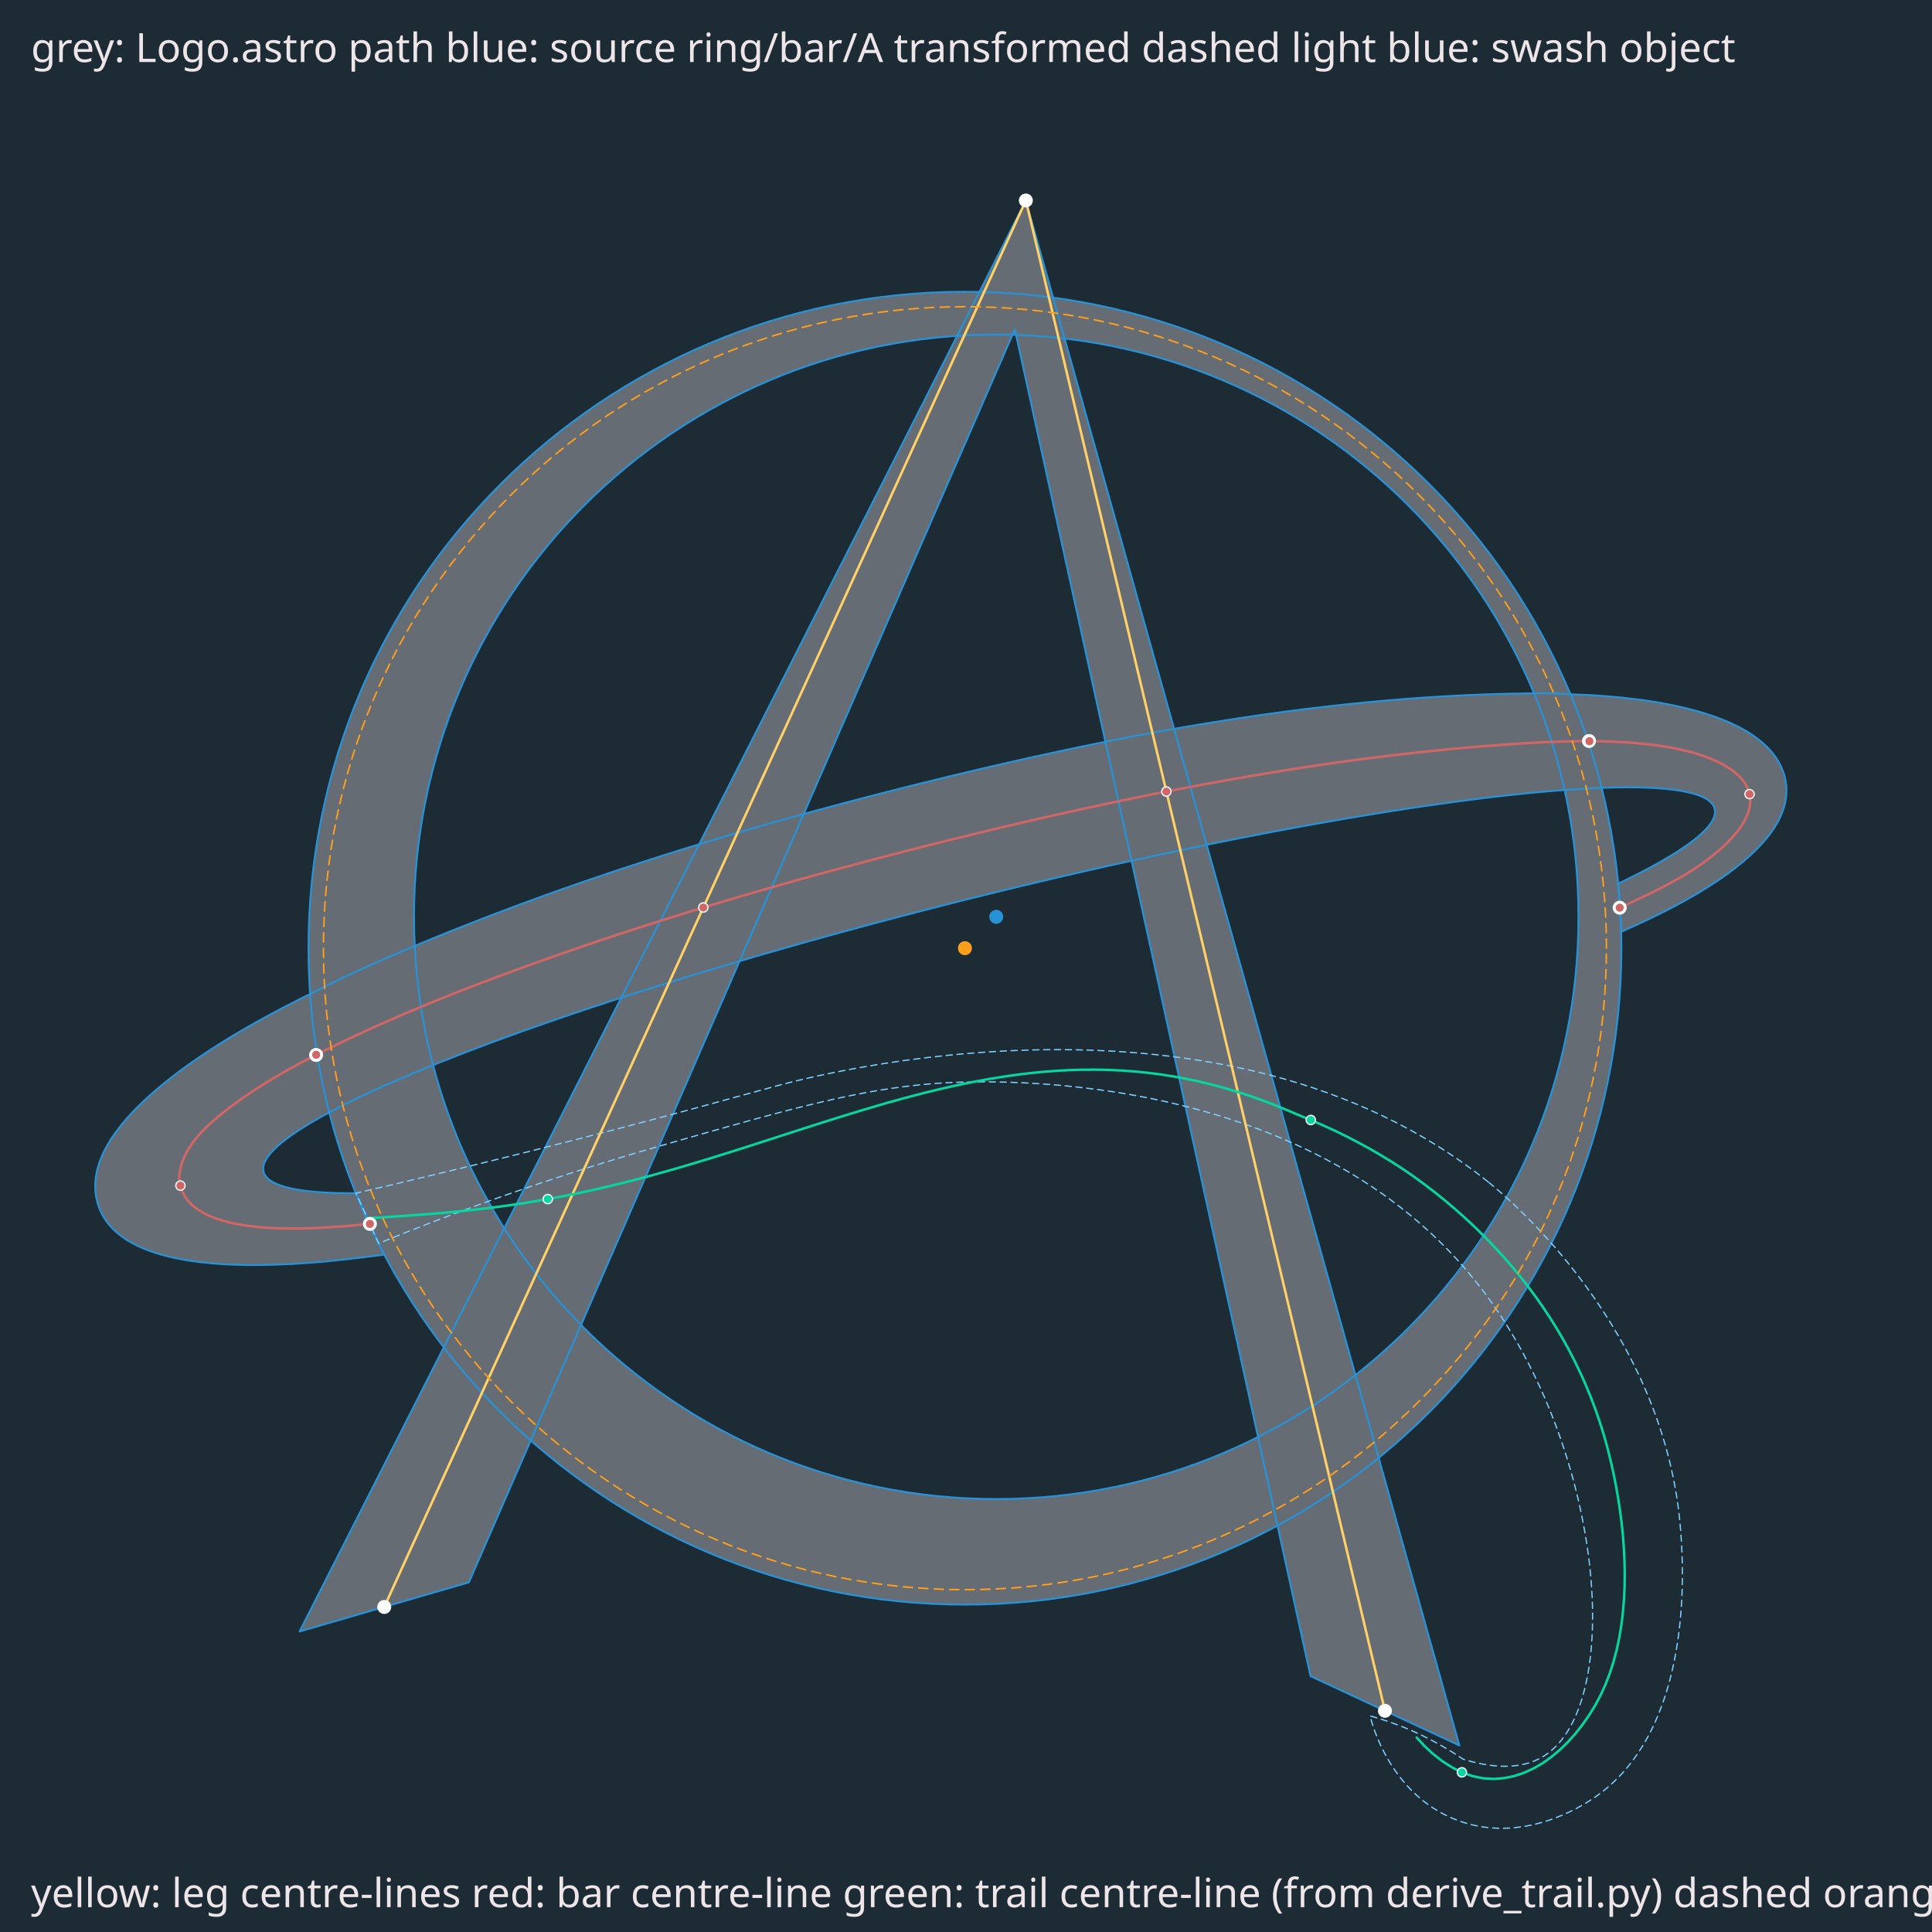
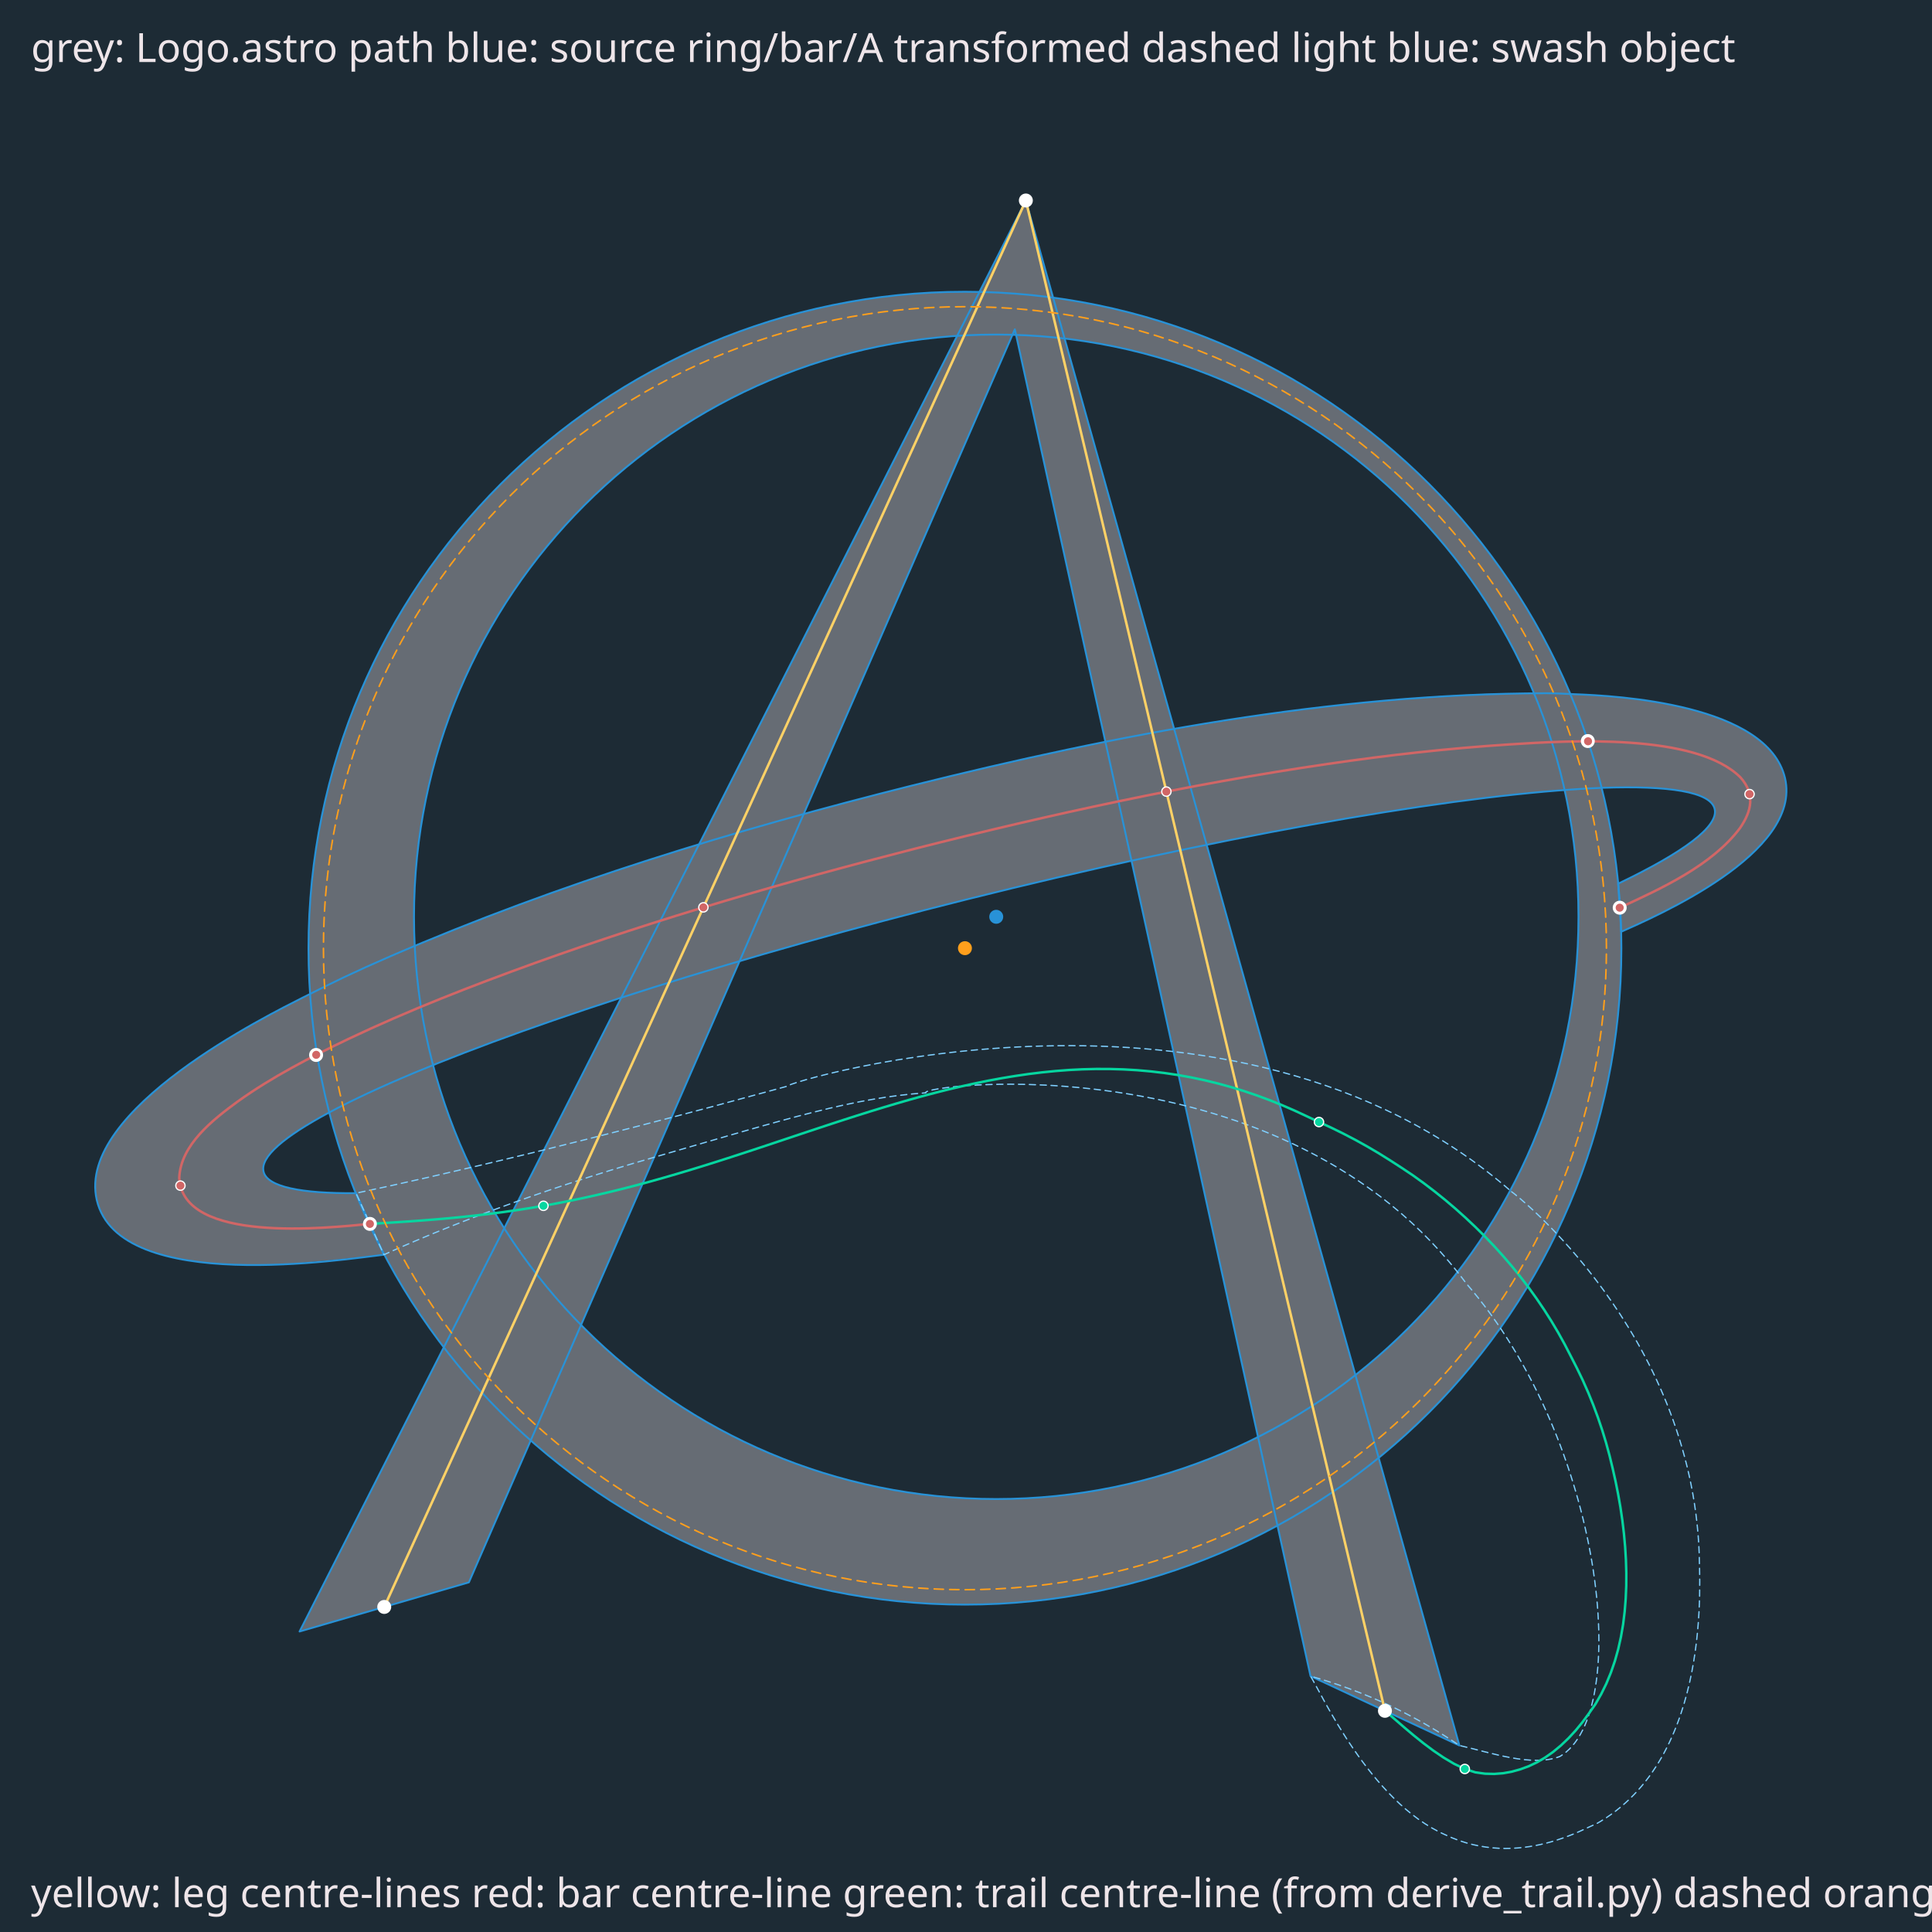
<svg xmlns="http://www.w3.org/2000/svg" width="1600" height="1600" viewBox="-70 -70 1246 1246">
  <rect x="-70" y="-70" width="1246" height="1246" fill="#1D2B35" />
  <g transform="translate(0,1084) scale(0.1,-0.1)" fill="none" stroke-linecap="round" stroke-linejoin="round">
    <path d="M9755 5547 C9767 5115 9714 4682 9596 4267 C9359 3431 8866 2686 8191 2138 C8365 1520 8539 901 8712 283 C8392 432 8072 581 7752 730 C7681 1054 7610 1377 7539 1701 C7231 1534 6903 1406 6563 1320 C5796 1126 4980 1152 4227 1394 C3672 1572 3159 1865 2723 2250 C2590 1945 2457 1640 2324 1335 C1960 1229 1596 1124 1232 1018 C1542 1629 1852 2240 2162 2850 C2008 3051 1872 3266 1756 3492 C1762 3477 1769 3463 1776 3448 C1689 3438 1602 3429 1515 3420 C1466 3415 1417 3411 1369 3407 C1318 3402 1268 3397 1217 3393 C1153 3389 1088 3386 1024 3384 C931 3381 837 3380 745 3385 C725 3386 704 3389 684 3390 C626 3395 568 3401 510 3410 C484 3414 456 3418 430 3424 C402 3430 374 3438 345 3447 C309 3457 274 3467 238 3481 C138 3520 35 3586 -25 3677 C-44 3706 -59 3738 -69 3771 C-89 3839 -92 3912 -77 3981 C-72 4005 -64 4028 -56 4051 C-47 4078 -35 4105 -22 4131 C-2 4168 22 4205 46 4239 C88 4297 136 4352 187 4402 C218 4433 249 4462 282 4490 C313 4517 344 4545 377 4570 C496 4664 624 4748 752 4827 C930 4937 1113 5036 1300 5130 C1237 6041 1466 6944 1960 7712 C2508 8564 3347 9197 4319 9485 C4740 9609 5178 9667 5617 9657 C5717 9854 5816 10050 5916 10247 C5975 10038 6033 9829 6092 9621 C6561 9558 7018 9415 7440 9201 C8331 8747 9040 7987 9427 7065 C9437 7065 9446 7065 9456 7064 C9458 7064 9465 7065 9468 7064 C9468 7064 9468 7064 9468 7064 C9468 7064 9468 7064 9468 7064 C9468 7064 9468 7064 9468 7064 C9463 7059 9442 7062 9434 7062 C9434 7062 9434 7062 9434 7062 C9447 7059 9464 7060 9477 7060 C9490 7060 9503 7060 9516 7059 C9577 7057 9637 7053 9698 7047 C9731 7044 9764 7042 9796 7038 C9829 7034 9861 7029 9893 7024 C10046 7003 10200 6973 10347 6922 C10525 6860 10736 6752 10801 6562 C10833 6469 10827 6373 10788 6283 C10741 6173 10653 6078 10563 6000 C10471 5921 10370 5853 10267 5791 C10103 5692 9930 5610 9756 5531 C9756 5536 9755 5541 9755 5547 Z M9629 6459 C9680 6256 9716 6050 9736 5842 C9833 5888 9929 5936 10022 5990 C10094 6031 10166 6076 10231 6128 C10275 6162 10329 6211 10352 6264 C10419 6426 10085 6450 9998 6456 C9943 6460 9887 6462 9832 6462 C9765 6463 9697 6461 9629 6459 Z M7082 6092 C7402 4952 7722 3812 8042 2672 C8657 3155 9110 3820 9330 4572 C9429 4911 9479 5263 9480 5616 C9481 5895 9451 6173 9391 6445 C9045 6420 8699 6375 8356 6322 C7930 6257 7505 6178 7082 6092 Z M4070 5342 C3729 4559 3388 3777 3047 2995 C3442 2594 3923 2284 4452 2094 C5129 1850 5871 1807 6572 1968 C6863 2035 7146 2138 7413 2272 C7141 3511 6869 4750 6597 5989 C6179 5897 5762 5798 5347 5692 C4920 5583 4493 5466 4070 5342 Z M2093 4671 C2191 4299 2346 3943 2552 3618 C2804 4114 3055 4610 3307 5106 C2898 4974 2491 4832 2093 4671 Z M1594 3845 C1526 4015 1469 4189 1423 4366 C1372 4339 1322 4310 1273 4280 C1198 4234 892 4046 1035 3932 C1075 3901 1134 3885 1183 3874 C1242 3862 1304 3855 1365 3851 C1441 3846 1518 3845 1594 3845 Z M3809 6095 C4364 7188 4918 8281 5473 9374 C5081 9348 4694 9261 4329 9114 C3434 8756 2705 8059 2306 7181 C2057 6635 1945 6039 1975 5440 C2294 5575 2619 5698 2946 5813 C3232 5913 3520 6006 3809 6095 Z M6430 6753 C6238 7629 6045 8505 5853 9380 C5846 9380 5838 9381 5830 9381 C5381 8351 4932 7321 4483 6290 C4775 6371 5067 6446 5361 6517 C5716 6603 6072 6683 6430 6753 Z M9193 7070 C8829 7943 8143 8652 7282 9045 C6929 9207 6552 9312 6166 9357 C6402 8517 6637 7676 6873 6836 C7234 6900 7597 6953 7961 6994 C8370 7041 8781 7071 9193 7070 Z" fill="#EEE5E9" fill-opacity="0.35" stroke="none" />
-     <path d="M10812 6522 C10699 7000 9731 7053 9436 7062 C9398 7065 9340 7069 9272 7069 C7885 7067 6504 6804 5179 6473 C4039 6187 2911 5845 1809 5369 C1579 5269 1448 5205 1254 5107 C1046 5001 -211 4385 -76 3801 C67 3185 1537 3421 1776 3448 L1596 3845 C1239 3842 1024 3886 1000 3983 C976 4077 1131 4209 1424 4366 C1572 4445 1754 4530 1969 4620 C2794 4965 4075 5374 5533 5739 C7122 6136 8550 6388 9434 6448 C9502 6453 9567 6457 9629 6459 C10066 6475 10331 6433 10358 6324 C10387 6211 10156 6042 9736 5841 L9756 5531 C9970 5627 10926 6036 10812 6522 Z" stroke="#2892D7" stroke-width="12" />
+     <path d="M10812 6522 C10699 7000 9731 7053 9452 7063 C9398 7065 9340 7069 9272 7069 C7885 7067 6504 6804 5179 6473 C4039 6187 2911 5845 1823 5375 C1579 5269 1448 5205 1254 5107 C1046 5001 -211 4385 -76 3801 C67 3185 1537 3421 1776 3448 L1596 3845 C1239 3842 1024 3886 1000 3983 C976 4077 1131 4209 1424 4366 C1572 4445 1754 4530 1969 4620 C2794 4965 4075 5374 5533 5739 C7122 6136 8550 6388 9434 6448 C9502 6453 9567 6457 9629 6459 C10066 6475 10331 6433 10358 6324 C10387 6211 10156 6042 9736 5841 L9756 5531 C9970 5627 10926 6036 10812 6522 Z" stroke="#2892D7" stroke-width="12" />
    <path d="M1232 1018 L2324 1335 L5845 9416 L7752 730 L8712 283 L5916 10247 Z" stroke="#2892D7" stroke-width="12" />
    <circle cx="5523.14" cy="5424.894" r="4233.517" stroke="#2892D7" stroke-width="12" />
    <circle cx="5725.027" cy="5627.329" r="3755.048" stroke="#2892D7" stroke-width="12" />
-     <path d="M8902 3914 C9027 3813 10047 2965 10140 1656 C10155 1451 10231 377 9571 -61 C9509 -102 9113 -365 8685 -194 C8266 -28 8148 422 8136 474 C8232 447 8346 408 8467 350 C8572 299 8662 245 8737 194 C8898 145 9099 116 9256 214 C9781 541 9650 2183 8861 3220 C7734 4702 5554 4569 5337 4553 C4829 4515 4369 4382 3541 4145 C2780 3926 2164 3694 1742 3521 C1694 3629 1645 3737 1596 3845 C1846 3903 2241 3996 2725 4117 C3590 4334 4143 4493 4317 4539 C4558 4603 7184 5300 8902 3914 Z" stroke="#7fd0ff" stroke-width="8" stroke-dasharray="40 30" />
+     <path d="M9049 3854 C9064 3847 10209 2952 10259 1513 C10257 1389 10356 197 9587 -227 C9545 -233 9099 -522 8621 -293 C8136 -80 7818 627 7752 730 C7906 687 8087 624 8281 532 C8449 451 8593 364 8712 283 C8915 237 9182 142 9360 212 C9833 488 9643 2244 8756 3263 C7590 4840 5214 4544 5271 4492 C4803 4460 4389 4329 3524 4078 C2743 3853 2142 3614 1776 3448 C1716 3581 1656 3713 1596 3845 C1827 3893 2236 3984 2752 4110 C3704 4344 4273 4508 4378 4535 C4352 4556 7245 5432 9049 3854 Z" stroke="#7fd0ff" stroke-width="8" stroke-dasharray="40 30" />
    <path d="M1778 1176 L5916 10247" stroke="#ffd166" stroke-width="16" />
    <path d="M5916 10247 L8232 506" stroke="#ffd166" stroke-width="16" />
-     <path d="M1686 3647 C1406 3620 475 3518 456 3946 C466 4159 676 4321 835 4437 C1073 4608 1337 4741 1602 4865 C2013 5057 2438 5219 2865 5370 C3659 5649 4467 5881 5282 6087 C6136 6302 6998 6488 7869 6615 C8199 6662 8531 6701 8863 6727 C9278 6760 10214 6836 10524 6527 C10620 6420 10598 6312 10522 6201 C10343 5959 10013 5809 9746 5686" stroke="#D16666" stroke-width="16" />
-     <path d="M8436.4 334.1 L8486.8 279.5 L8541.7 228.8 L8600.5 182.8 L8662.9 142.7 L8728.4 109.7 L8796.3 85.6 L8865.0 71.3 L8933.2 67.1 L8999.9 72.3 L9064.9 85.7 L9127.9 106.5 L9189.0 134.2 L9247.8 168.2 L9304.2 208.1 L9358.1 253.1 L9409.2 302.7 L9457.6 356.3 L9503.1 413.5 L9545.7 474.0 L9585.3 537.7 L9621.3 604.7 L9653.5 675.0 L9681.8 748.0 L9706.1 823.4 L9726.6 900.7 L9743.4 979.6 L9756.6 1059.8 L9766.5 1140.9 L9773.3 1222.6 L9777.2 1304.9 L9778.3 1387.5 L9776.8 1470.2 L9772.8 1553.1 L9766.6 1636.0 L9758.1 1718.7 L9747.5 1801.3 L9734.9 1883.7 L9720.3 1965.8 L9703.7 2047.6 L9685.2 2129.1 L9664.8 2210.1 L9642.0 2290.5 L9616.9 2370.4 L9589.5 2449.6 L9559.9 2528.1 L9528.0 2605.7 L9493.8 2682.4 L9457.4 2758.2 L9418.9 2832.9 L9378.2 2906.5 L9335.5 2978.9 L9290.7 3050.1 L9243.9 3120.1 L9195.3 3188.7 L9144.8 3256.0 L9092.5 3322.0 L9038.6 3386.5 L8983.0 3449.7 L8925.8 3511.5 L8867.1 3571.8 L8807.0 3630.6 L8745.5 3688.0 L8682.6 3743.9 L8618.4 3798.2 L8552.9 3851.1 L8486.2 3902.3 L8418.2 3951.9 L8348.8 3999.8 L8278.0 4045.5 L8206.1 4089.5 L8133.1 4131.7 L8059.0 4172.2 L7984.0 4211.0 L7908.1 4248.0 L7831.3 4283.2 L7753.7 4316.8 L7675.4 4348.7 L7597.5 4381.8 L7519.2 4413.9 L7440.1 4444.1 L7360.3 4472.4 L7279.9 4498.6 L7198.7 4522.8 L7117.0 4544.9 L7034.7 4564.7 L6951.9 4582.4 L6868.7 4597.7 L6785.0 4610.7 L6701.1 4621.4 L6616.8 4629.9 L6532.4 4636.0 L6447.9 4639.9 L6363.2 4641.5 L6278.6 4641.0 L6194.0 4638.4 L6109.4 4633.8 L6025.1 4627.2 L5940.8 4618.7 L5856.8 4608.5 L5773.0 4596.6 L5689.4 4583.1 L5606.1 4568.1 L5523.1 4551.7 L5440.3 4534.0 L5357.7 4515.2 L5275.5 4495.2 L5193.5 4474.2 L5111.7 4452.4 L5030.1 4429.7 L4948.8 4406.3 L4867.6 4382.3 L4786.6 4357.7 L4705.7 4332.7 L4625.0 4307.3 L4544.3 4281.6 L4463.7 4255.8 L4383.1 4229.8 L4302.6 4203.7 L4222.0 4177.7 L4141.5 4151.8 L4060.8 4126.0 L3980.1 4100.6 L3899.3 4075.4 L3818.3 4050.7 L3737.2 4026.4 L3656.0 4002.6 L3574.5 3979.5 L3492.9 3957.0 L3411.1 3935.2 L3329.1 3914.2 L3246.9 3894.0 L3164.5 3874.6 L3081.9 3856.2 L2999.0 3838.8 L2916.0 3822.3 L2832.8 3806.8 L2749.4 3792.3 L2665.8 3778.9 L2582.1 3766.4 L2498.2 3755.0 L2414.2 3744.5 L2330.1 3734.9 L2245.9 3726.1 L2161.6 3718.2 L2077.3 3711.1 L1992.9 3704.5 L1908.4 3698.5 L1824.0 3692.9 L1739.5 3687.6 L1669.1 3683.2" stroke="#06d6a0" stroke-width="16" />
+     <path d="M1686 3647 C1406 3620 477 3518 456 3944 C465 4158 675 4320 833 4436 C1055 4595 1300 4721 1546 4839 C1937 5025 2342 5182 2749 5329 C3552 5618 4373 5855 5199 6066 C6078 6289 6964 6482 7862 6613 C8251 6670 8642 6714 9034 6739 C9419 6764 10237 6814 10525 6526 C10620 6419 10598 6311 10522 6200 C10342 5959 10013 5809 9746 5686" stroke="#D16666" stroke-width="16" />
+     <path d="M8231.8 506.4 L8293.3 454.2 L8354.3 401.3 L8416.1 349.1 L8479.1 298.4 L8543.7 250.0 L8609.9 205.0 L8677.8 164.8 L8746.9 131.5 L8814.6 109.8 L8877.4 101.0 L8936.7 99.5 L8993.6 103.9 L9049.1 113.7 L9104.0 128.9 L9158.0 148.6 L9211.6 173.9 L9264.5 204.9 L9316.3 241.3 L9366.6 282.9 L9415.2 329.2 L9461.8 379.6 L9506.2 433.8 L9548.5 491.1 L9589.3 549.4 L9626.1 613.6 L9659.5 681.5 L9689.0 752.9 L9714.7 827.3 L9736.3 904.2 L9753.9 983.2 L9767.8 1063.9 L9777.9 1145.8 L9784.6 1228.8 L9788.1 1312.4 L9788.5 1396.6 L9786.0 1481.0 L9780.8 1565.5 L9773.1 1650.1 L9763.0 1734.7 L9750.6 1819.0 L9735.9 1903.1 L9719.1 1986.9 L9700.3 2070.4 L9680.2 2153.4 L9657.7 2235.9 L9632.7 2317.8 L9605.2 2399.1 L9575.2 2479.6 L9542.8 2559.2 L9507.9 2637.9 L9470.5 2715.5 L9431.2 2792.3 L9391.4 2869.5 L9349.3 2945.5 L9304.9 3020.2 L9258.3 3093.5 L9209.5 3165.5 L9158.7 3236.1 L9105.8 3305.1 L9051.1 3372.7 L8994.5 3438.8 L8936.2 3503.3 L8876.1 3566.2 L8814.4 3627.5 L8751.1 3687.1 L8686.3 3745.2 L8620.0 3801.5 L8552.2 3856.1 L8483.0 3908.9 L8412.3 3959.8 L8339.8 4008.3 L8266.7 4055.6 L8192.8 4101.8 L8117.7 4146.0 L8041.5 4188.3 L7964.1 4228.7 L7885.8 4267.2 L7806.5 4303.7 L7727.3 4341.2 L7647.7 4378.1 L7567.2 4413.0 L7485.8 4445.7 L7403.5 4476.1 L7320.4 4504.2 L7236.5 4529.9 L7151.9 4553.1 L7066.7 4573.7 L6980.8 4591.8 L6894.5 4607.3 L6807.7 4620.2 L6720.6 4630.4 L6633.2 4638.1 L6545.6 4643.2 L6457.9 4645.8 L6370.2 4646.0 L6282.5 4643.8 L6194.9 4639.4 L6107.4 4632.7 L6020.1 4624.0 L5933.1 4613.3 L5846.3 4600.7 L5759.7 4586.4 L5673.4 4570.4 L5587.5 4552.9 L5501.8 4534.0 L5416.5 4513.8 L5331.4 4492.4 L5246.6 4469.9 L5162.0 4446.4 L5077.8 4422.1 L4993.7 4397.0 L4909.8 4371.3 L4826.1 4344.9 L4742.6 4318.2 L4659.2 4291.0 L4575.9 4263.5 L4492.6 4235.9 L4409.4 4208.1 L4326.2 4180.3 L4243.0 4152.5 L4159.7 4124.9 L4076.3 4097.6 L3992.9 4070.5 L3909.3 4043.8 L3825.6 4017.6 L3741.7 3991.9 L3657.7 3966.9 L3573.4 3942.5 L3488.9 3918.8 L3404.2 3896.0 L3319.3 3874.1 L3234.1 3853.1 L3148.7 3833.0 L3063.0 3814.0 L2977.2 3796.1 L2891.1 3779.2 L2804.8 3763.4 L2718.3 3748.8 L2631.6 3735.3 L2544.7 3722.9 L2457.8 3711.5 L2370.6 3701.2 L2283.4 3691.8 L2196.1 3683.4 L2108.7 3675.7 L2021.2 3668.8 L1933.7 3662.5 L1846.2 3656.7 L1758.6 3651.1 L1685.7 3646.6" stroke="#06d6a0" stroke-width="16" />
    <circle cx="5523.14" cy="5424.894" r="4137.232" stroke="#ff9f1c" stroke-width="10" stroke-dasharray="60 40" />
    <circle cx="5916.0" cy="10247.0" r="45" fill="#fff" stroke="none" />
    <circle cx="1778.069" cy="1176.389" r="45" fill="#fff" stroke="none" />
    <circle cx="8231.846" cy="506.482" r="45" fill="#fff" stroke="none" />
    <circle cx="1685.68" cy="3646.702" r="45" fill="#fff" stroke="none" />
    <circle cx="9745.87" cy="5686.049" r="45" fill="#fff" stroke="none" />
    <circle cx="1338.538" cy="4736.225" r="45" fill="#fff" stroke="none" />
-     <circle cx="9547.945" cy="6761.145" r="45" fill="#fff" stroke="none" />
+     <circle cx="9540.197" cy="6760.762" r="45" fill="#fff" stroke="none" />
    <circle cx="5523.14" cy="5424.894" r="45" fill="#ff9f1c" stroke="none" />
    <circle cx="5725.027" cy="5627.329" r="45" fill="#2892D7" stroke="none" />
    <circle cx="1685.68" cy="3646.702" r="30" fill="#D16666" stroke="#fff" stroke-width="8" />
-     <circle cx="463.644" cy="3893.503" r="30" fill="#D16666" stroke="#fff" stroke-width="8" />
-     <circle cx="1339.138" cy="4737.46" r="30" fill="#D16666" stroke="#fff" stroke-width="8" />
-     <circle cx="3835.887" cy="5687.27" r="30" fill="#D16666" stroke="#fff" stroke-width="8" />
-     <circle cx="6822.325" cy="6434.991" r="30" fill="#D16666" stroke="#fff" stroke-width="8" />
-     <circle cx="9550.631" cy="6759.716" r="30" fill="#D16666" stroke="#fff" stroke-width="8" />
-     <circle cx="10583.315" cy="6418.527" r="30" fill="#D16666" stroke="#fff" stroke-width="8" />
+     <circle cx="463.62" cy="3893.516" r="30" fill="#D16666" stroke="#fff" stroke-width="8" />
+     <circle cx="1339.351" cy="4737.2" r="30" fill="#D16666" stroke="#fff" stroke-width="8" />
+     <circle cx="3836.283" cy="5688.143" r="30" fill="#D16666" stroke="#fff" stroke-width="8" />
+     <circle cx="6822.353" cy="6434.872" r="30" fill="#D16666" stroke="#fff" stroke-width="8" />
+     <circle cx="9541.727" cy="6759.286" r="30" fill="#D16666" stroke="#fff" stroke-width="8" />
+     <circle cx="10583.321" cy="6418.51" r="30" fill="#D16666" stroke="#fff" stroke-width="8" />
    <circle cx="9745.87" cy="5686.049" r="30" fill="#D16666" stroke="#fff" stroke-width="8" />
-     <circle cx="8728.4" cy="109.7" r="30" fill="#06d6a0" stroke="#fff" stroke-width="8" />
-     <circle cx="7753.7" cy="4316.8" r="30" fill="#06d6a0" stroke="#fff" stroke-width="8" />
-     <circle cx="2832.8" cy="3806.8" r="30" fill="#06d6a0" stroke="#fff" stroke-width="8" />
+     <circle cx="8746.9" cy="131.5" r="30" fill="#06d6a0" stroke="#fff" stroke-width="8" />
+     <circle cx="7806.5" cy="4303.7" r="30" fill="#06d6a0" stroke="#fff" stroke-width="8" />
+     <circle cx="2804.8" cy="3763.4" r="30" fill="#06d6a0" stroke="#fff" stroke-width="8" />
  </g>
  <g font-family="sans-serif" font-size="26" fill="#EEE5E9">
    <text x="-50" y="-30">grey: Logo.astro path   blue: source ring/bar/A transformed   dashed light blue: swash object</text>
    <text x="-50" y="1160">yellow: leg centre-lines   red: bar centre-line   green: trail centre-line (from derive_trail.py)   dashed orange: thin growth circle</text>
  </g>
</svg>
